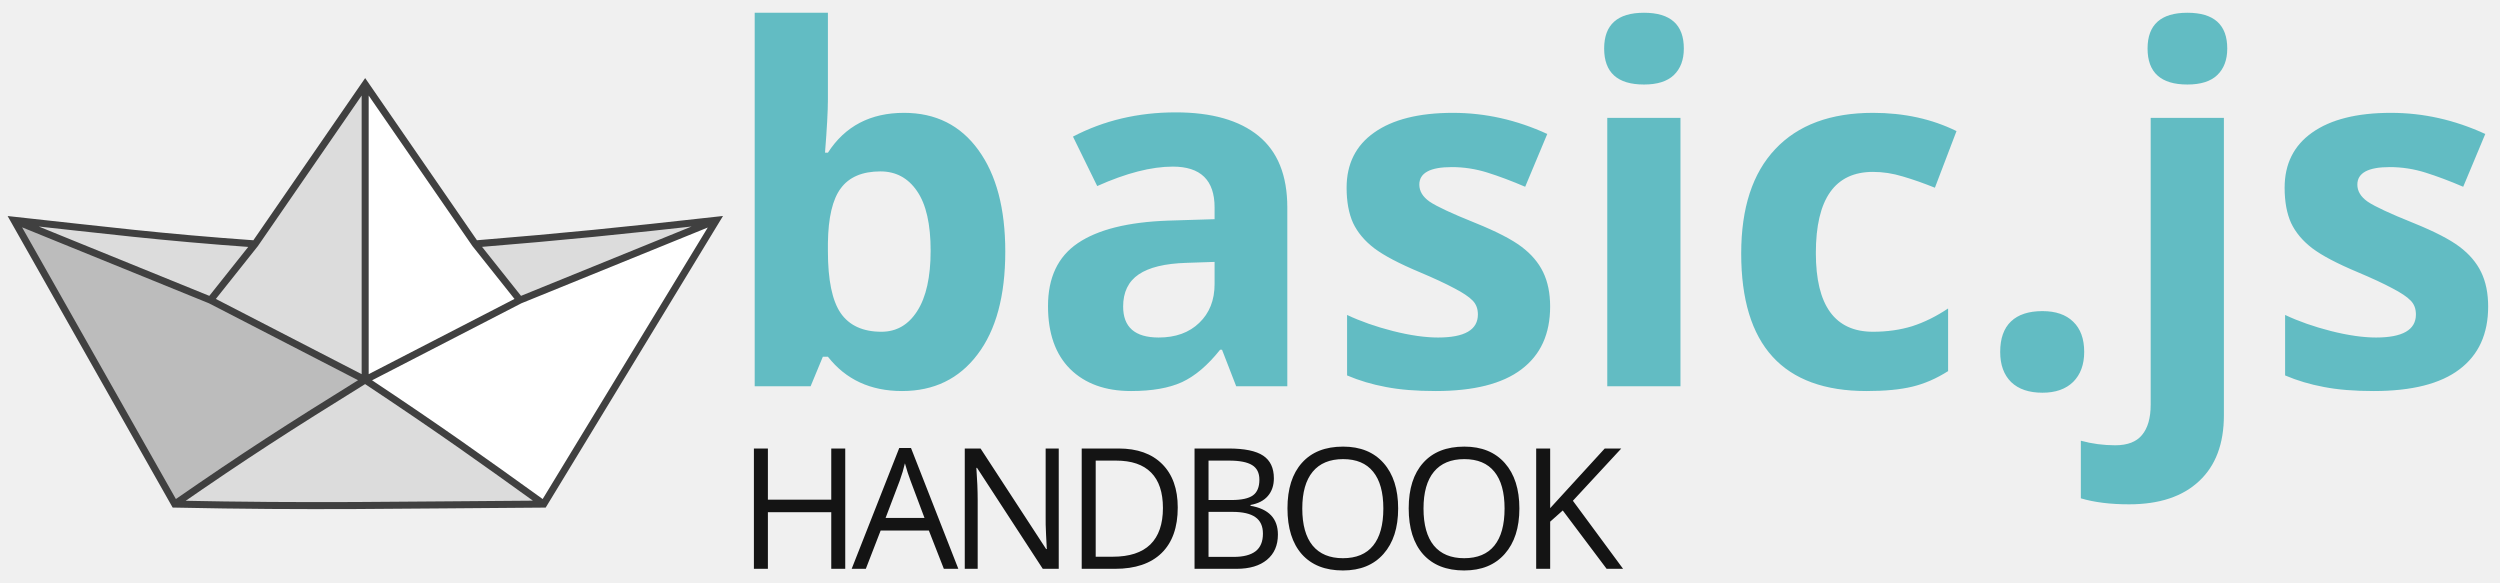
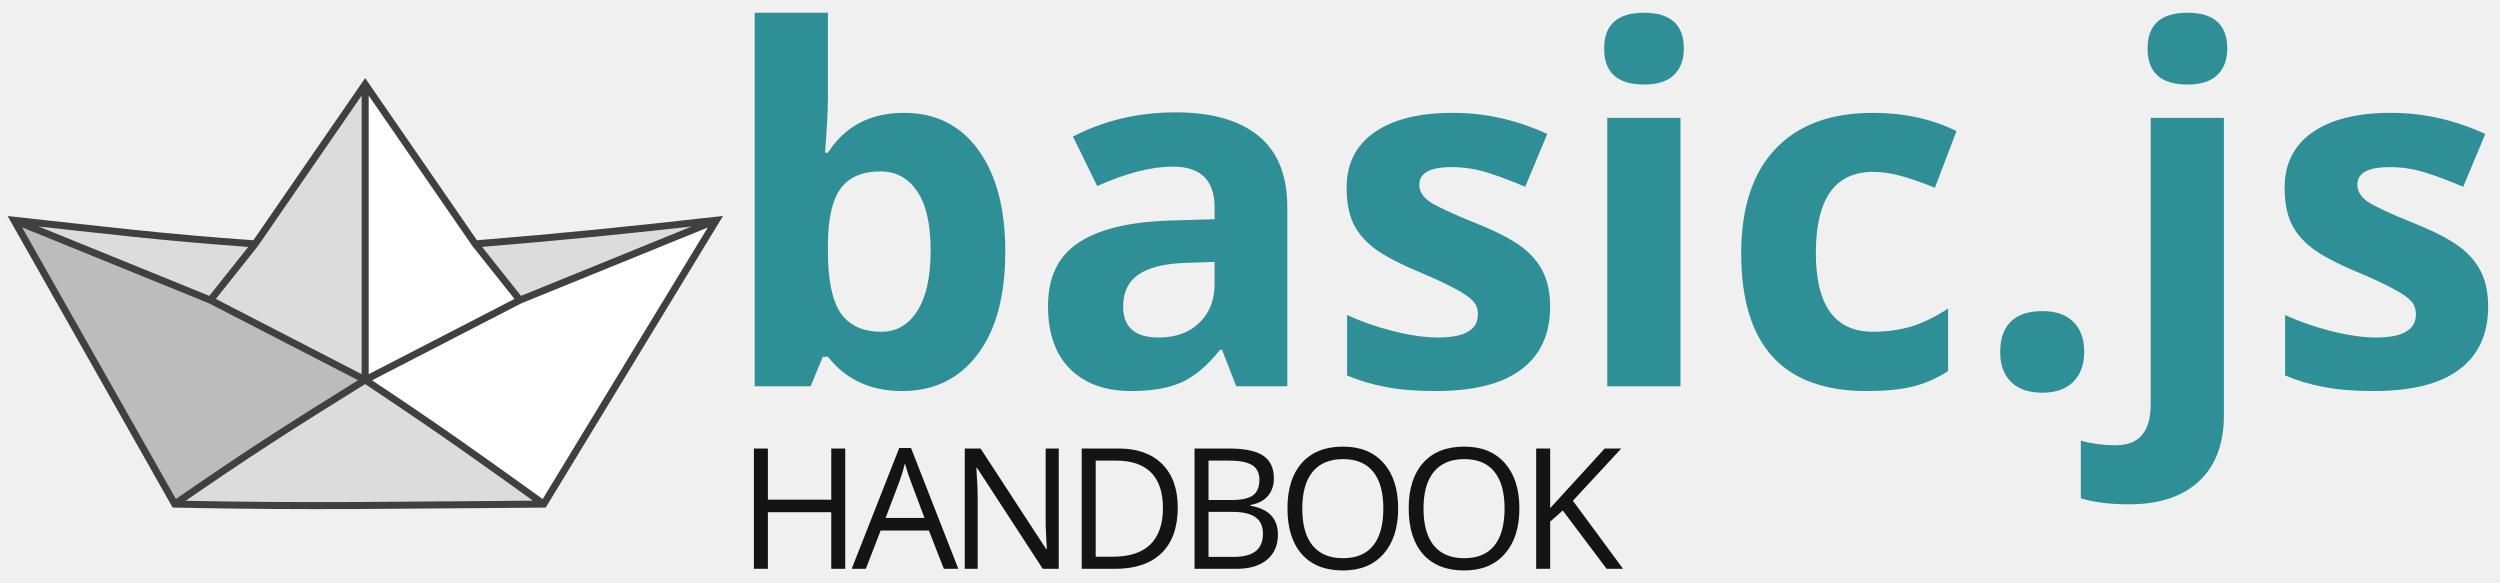
<svg xmlns="http://www.w3.org/2000/svg" width="356" height="83" viewBox="105 121 356 83" fill="none">
-   <path opacity="0.95" d="M233.729 137.069C238.24 137.069 241.772 138.835 244.324 142.367C246.876 145.876 248.152 150.696 248.152 156.825C248.152 163.137 246.831 168.025 244.188 171.488C241.567 174.952 237.99 176.684 233.455 176.684C228.966 176.684 225.446 175.054 222.894 171.796H222.176L220.433 176H212.469V122.816H222.894V135.189C222.894 136.762 222.757 139.28 222.483 142.743H222.894C225.332 138.961 228.943 137.069 233.729 137.069ZM230.379 145.409C227.804 145.409 225.924 146.207 224.739 147.802C223.554 149.374 222.939 151.983 222.894 155.629V156.757C222.894 160.858 223.497 163.798 224.705 165.575C225.936 167.353 227.872 168.241 230.516 168.241C232.658 168.241 234.355 167.261 235.608 165.302C236.884 163.319 237.522 160.448 237.522 156.688C237.522 152.929 236.884 150.115 235.608 148.246C234.332 146.355 232.589 145.409 230.379 145.409ZM281.033 176L279.017 170.805H278.743C276.989 173.015 275.177 174.553 273.309 175.419C271.463 176.262 269.048 176.684 266.062 176.684C262.394 176.684 259.5 175.635 257.381 173.539C255.285 171.443 254.236 168.458 254.236 164.584C254.236 160.528 255.649 157.543 258.475 155.629C261.323 153.692 265.607 152.621 271.326 152.416L277.957 152.211V150.536C277.957 146.662 275.975 144.726 272.01 144.726C268.956 144.726 265.368 145.648 261.243 147.494L257.791 140.453C262.189 138.152 267.065 137.001 272.42 137.001C277.547 137.001 281.478 138.118 284.212 140.351C286.946 142.584 288.313 145.979 288.313 150.536V176H281.033ZM277.957 158.295L273.924 158.432C270.893 158.523 268.637 159.07 267.156 160.072C265.675 161.075 264.935 162.602 264.935 164.652C264.935 167.592 266.621 169.062 269.993 169.062C272.409 169.062 274.334 168.367 275.77 166.977C277.228 165.587 277.957 163.741 277.957 161.439V158.295ZM325.74 164.652C325.74 168.572 324.373 171.557 321.639 173.607C318.927 175.658 314.86 176.684 309.437 176.684C306.657 176.684 304.287 176.49 302.327 176.103C300.368 175.738 298.533 175.191 296.824 174.462V165.849C298.761 166.76 300.937 167.523 303.353 168.139C305.791 168.754 307.933 169.062 309.778 169.062C313.561 169.062 315.452 167.968 315.452 165.78C315.452 164.96 315.201 164.299 314.7 163.798C314.199 163.274 313.333 162.693 312.103 162.055C310.872 161.394 309.231 160.631 307.181 159.765C304.241 158.534 302.076 157.395 300.687 156.347C299.319 155.299 298.317 154.102 297.679 152.758C297.063 151.391 296.756 149.716 296.756 147.733C296.756 144.338 298.066 141.718 300.687 139.872C303.33 138.004 307.067 137.069 311.897 137.069C316.5 137.069 320.978 138.072 325.33 140.077L322.186 147.597C320.271 146.776 318.483 146.104 316.819 145.58C315.156 145.056 313.458 144.794 311.727 144.794C308.65 144.794 307.112 145.626 307.112 147.289C307.112 148.223 307.602 149.032 308.582 149.716C309.585 150.399 311.761 151.413 315.11 152.758C318.095 153.965 320.283 155.093 321.673 156.142C323.063 157.19 324.088 158.397 324.749 159.765C325.41 161.132 325.74 162.761 325.74 164.652ZM333.431 127.909C333.431 124.514 335.322 122.816 339.104 122.816C342.887 122.816 344.778 124.514 344.778 127.909C344.778 129.527 344.3 130.792 343.343 131.703C342.409 132.592 340.996 133.036 339.104 133.036C335.322 133.036 333.431 131.327 333.431 127.909ZM344.3 176H333.875V137.787H344.3V176ZM370.789 176.684C358.895 176.684 352.947 170.155 352.947 157.099C352.947 150.604 354.565 145.648 357.801 142.23C361.036 138.79 365.674 137.069 371.712 137.069C376.132 137.069 380.097 137.935 383.606 139.667L380.53 147.733C378.89 147.073 377.363 146.537 375.95 146.127C374.537 145.694 373.125 145.478 371.712 145.478C366.289 145.478 363.577 149.328 363.577 157.03C363.577 164.504 366.289 168.241 371.712 168.241C373.717 168.241 375.574 167.979 377.283 167.455C378.992 166.908 380.701 166.065 382.41 164.926V173.847C380.724 174.918 379.015 175.658 377.283 176.068C375.574 176.479 373.41 176.684 370.789 176.684ZM389.827 171.112C389.827 169.198 390.34 167.751 391.365 166.771C392.391 165.792 393.883 165.302 395.843 165.302C397.734 165.302 399.192 165.803 400.218 166.806C401.266 167.808 401.79 169.244 401.79 171.112C401.79 172.912 401.266 174.337 400.218 175.385C399.17 176.41 397.711 176.923 395.843 176.923C393.929 176.923 392.448 176.422 391.399 175.419C390.351 174.394 389.827 172.958 389.827 171.112ZM408.182 192.816C405.516 192.816 403.226 192.532 401.312 191.962V183.759C402.907 184.192 404.536 184.408 406.199 184.408C407.954 184.408 409.23 183.918 410.027 182.938C410.848 181.959 411.258 180.512 411.258 178.598V137.787H421.683V180.136C421.683 184.192 420.509 187.313 418.162 189.501C415.815 191.711 412.488 192.816 408.182 192.816ZM410.813 127.909C410.813 124.514 412.705 122.816 416.487 122.816C420.27 122.816 422.161 124.514 422.161 127.909C422.161 129.527 421.683 130.792 420.726 131.703C419.791 132.592 418.379 133.036 416.487 133.036C412.705 133.036 410.813 131.327 410.813 127.909ZM459.314 164.652C459.314 168.572 457.947 171.557 455.213 173.607C452.501 175.658 448.434 176.684 443.011 176.684C440.231 176.684 437.861 176.49 435.901 176.103C433.942 175.738 432.107 175.191 430.398 174.462V165.849C432.335 166.76 434.511 167.523 436.927 168.139C439.365 168.754 441.507 169.062 443.353 169.062C447.135 169.062 449.026 167.968 449.026 165.78C449.026 164.96 448.776 164.299 448.274 163.798C447.773 163.274 446.907 162.693 445.677 162.055C444.446 161.394 442.806 160.631 440.755 159.765C437.815 158.534 435.651 157.395 434.261 156.347C432.894 155.299 431.891 154.102 431.253 152.758C430.638 151.391 430.33 149.716 430.33 147.733C430.33 144.338 431.64 141.718 434.261 139.872C436.904 138.004 440.641 137.069 445.472 137.069C450.075 137.069 454.552 138.072 458.904 140.077L455.76 147.597C453.846 146.776 452.057 146.104 450.394 145.58C448.73 145.056 447.033 144.794 445.301 144.794C442.225 144.794 440.687 145.626 440.687 147.289C440.687 148.223 441.176 149.032 442.156 149.716C443.159 150.399 445.335 151.413 448.685 152.758C451.67 153.965 453.857 155.093 455.247 156.142C456.637 157.19 457.662 158.397 458.323 159.765C458.984 161.132 459.314 162.761 459.314 164.652Z" fill="#5BBAC1" />
+   <path d="M233.729 137.069C238.24 137.069 241.772 138.835 244.324 142.367C246.876 145.876 248.152 150.696 248.152 156.825C248.152 163.137 246.831 168.025 244.188 171.488C241.567 174.952 237.99 176.684 233.455 176.684C228.966 176.684 225.446 175.054 222.894 171.796H222.176L220.433 176H212.469V122.816H222.894V135.189C222.894 136.762 222.757 139.28 222.483 142.743H222.894C225.332 138.961 228.943 137.069 233.729 137.069ZM230.379 145.409C227.804 145.409 225.924 146.207 224.739 147.802C223.554 149.374 222.939 151.983 222.894 155.629V156.757C222.894 160.858 223.497 163.798 224.705 165.575C225.936 167.353 227.872 168.241 230.516 168.241C232.658 168.241 234.355 167.261 235.608 165.302C236.884 163.319 237.522 160.448 237.522 156.688C237.522 152.929 236.884 150.115 235.608 148.246C234.332 146.355 232.589 145.409 230.379 145.409ZM281.033 176L279.017 170.805H278.743C276.989 173.015 275.177 174.553 273.309 175.419C271.463 176.262 269.048 176.684 266.062 176.684C262.394 176.684 259.5 175.635 257.381 173.539C255.285 171.443 254.236 168.458 254.236 164.584C254.236 160.528 255.649 157.543 258.475 155.629C261.323 153.692 265.607 152.621 271.326 152.416L277.957 152.211V150.536C277.957 146.662 275.975 144.726 272.01 144.726C268.956 144.726 265.368 145.648 261.243 147.494L257.791 140.453C262.189 138.152 267.065 137.001 272.42 137.001C277.547 137.001 281.478 138.118 284.212 140.351C286.946 142.584 288.313 145.979 288.313 150.536V176H281.033ZM277.957 158.295L273.924 158.432C270.893 158.523 268.637 159.07 267.156 160.072C265.675 161.075 264.935 162.602 264.935 164.652C264.935 167.592 266.621 169.062 269.993 169.062C272.409 169.062 274.334 168.367 275.77 166.977C277.228 165.587 277.957 163.741 277.957 161.439V158.295ZM325.74 164.652C325.74 168.572 324.373 171.557 321.639 173.607C318.927 175.658 314.86 176.684 309.437 176.684C306.657 176.684 304.287 176.49 302.327 176.103C300.368 175.738 298.533 175.191 296.824 174.462V165.849C298.761 166.76 300.937 167.523 303.353 168.139C305.791 168.754 307.933 169.062 309.778 169.062C313.561 169.062 315.452 167.968 315.452 165.78C315.452 164.96 315.201 164.299 314.7 163.798C314.199 163.274 313.333 162.693 312.103 162.055C310.872 161.394 309.231 160.631 307.181 159.765C304.241 158.534 302.076 157.395 300.687 156.347C299.319 155.299 298.317 154.102 297.679 152.758C297.063 151.391 296.756 149.716 296.756 147.733C296.756 144.338 298.066 141.718 300.687 139.872C303.33 138.004 307.067 137.069 311.897 137.069C316.5 137.069 320.978 138.072 325.33 140.077L322.186 147.597C320.271 146.776 318.483 146.104 316.819 145.58C315.156 145.056 313.458 144.794 311.727 144.794C308.65 144.794 307.112 145.626 307.112 147.289C307.112 148.223 307.602 149.032 308.582 149.716C309.585 150.399 311.761 151.413 315.11 152.758C318.095 153.965 320.283 155.093 321.673 156.142C323.063 157.19 324.088 158.397 324.749 159.765C325.41 161.132 325.74 162.761 325.74 164.652ZM333.431 127.909C333.431 124.514 335.322 122.816 339.104 122.816C342.887 122.816 344.778 124.514 344.778 127.909C344.778 129.527 344.3 130.792 343.343 131.703C342.409 132.592 340.996 133.036 339.104 133.036C335.322 133.036 333.431 131.327 333.431 127.909ZM344.3 176H333.875V137.787H344.3V176ZM370.789 176.684C358.895 176.684 352.947 170.155 352.947 157.099C352.947 150.604 354.565 145.648 357.801 142.23C361.036 138.79 365.674 137.069 371.712 137.069C376.132 137.069 380.097 137.935 383.606 139.667L380.53 147.733C378.89 147.073 377.363 146.537 375.95 146.127C374.537 145.694 373.125 145.478 371.712 145.478C366.289 145.478 363.577 149.328 363.577 157.03C363.577 164.504 366.289 168.241 371.712 168.241C373.717 168.241 375.574 167.979 377.283 167.455C378.992 166.908 380.701 166.065 382.41 164.926V173.847C380.724 174.918 379.015 175.658 377.283 176.068C375.574 176.479 373.41 176.684 370.789 176.684ZM389.827 171.112C389.827 169.198 390.34 167.751 391.365 166.771C392.391 165.792 393.883 165.302 395.843 165.302C397.734 165.302 399.192 165.803 400.218 166.806C401.266 167.808 401.79 169.244 401.79 171.112C401.79 172.912 401.266 174.337 400.218 175.385C399.17 176.41 397.711 176.923 395.843 176.923C393.929 176.923 392.448 176.422 391.399 175.419C390.351 174.394 389.827 172.958 389.827 171.112ZM408.182 192.816C405.516 192.816 403.226 192.532 401.312 191.962V183.759C402.907 184.192 404.536 184.408 406.199 184.408C407.954 184.408 409.23 183.918 410.027 182.938C410.848 181.959 411.258 180.512 411.258 178.598V137.787H421.683V180.136C421.683 184.192 420.509 187.313 418.162 189.501C415.815 191.711 412.488 192.816 408.182 192.816ZM410.813 127.909C410.813 124.514 412.705 122.816 416.487 122.816C420.27 122.816 422.161 124.514 422.161 127.909C422.161 129.527 421.683 130.792 420.726 131.703C419.791 132.592 418.379 133.036 416.487 133.036C412.705 133.036 410.813 131.327 410.813 127.909ZM459.314 164.652C459.314 168.572 457.947 171.557 455.213 173.607C452.501 175.658 448.434 176.684 443.011 176.684C440.231 176.684 437.861 176.49 435.901 176.103C433.942 175.738 432.107 175.191 430.398 174.462V165.849C432.335 166.76 434.511 167.523 436.927 168.139C439.365 168.754 441.507 169.062 443.353 169.062C447.135 169.062 449.026 167.968 449.026 165.78C449.026 164.96 448.776 164.299 448.274 163.798C447.773 163.274 446.907 162.693 445.677 162.055C444.446 161.394 442.806 160.631 440.755 159.765C437.815 158.534 435.651 157.395 434.261 156.347C432.894 155.299 431.891 154.102 431.253 152.758C430.638 151.391 430.33 149.716 430.33 147.733C430.33 144.338 431.64 141.718 434.261 139.872C436.904 138.004 440.641 137.069 445.472 137.069C450.075 137.069 454.552 138.072 458.904 140.077L455.76 147.597C453.846 146.776 452.057 146.104 450.394 145.58C448.73 145.056 447.033 144.794 445.301 144.794C442.225 144.794 440.687 145.626 440.687 147.289C440.687 148.223 441.176 149.032 442.156 149.716C443.159 150.399 445.335 151.413 448.685 152.758C451.67 153.965 453.857 155.093 455.247 156.142C456.637 157.19 457.662 158.397 458.323 159.765C458.984 161.132 459.314 162.761 459.314 164.652Z" fill="#2E8F97" />
  <path d="M225.363 202H223.371V193.938H214.348V202H212.355V184.867H214.348V192.156H223.371V184.867H225.363V202ZM239.404 202L237.271 196.551H230.404L228.294 202H226.279L233.052 184.797H234.728L241.466 202H239.404ZM236.65 194.758L234.658 189.449C234.4 188.777 234.134 187.953 233.861 186.977C233.689 187.727 233.443 188.551 233.122 189.449L231.107 194.758H236.65ZM255.765 202H253.491L244.128 187.621H244.034C244.159 189.309 244.222 190.855 244.222 192.262V202H242.382V184.867H244.632L253.972 199.188H254.065C254.05 198.977 254.015 198.301 253.96 197.16C253.905 196.012 253.886 195.191 253.901 194.699V184.867H255.765V202ZM272.711 193.27C272.711 196.098 271.942 198.262 270.403 199.762C268.871 201.254 266.664 202 263.782 202H259.035V184.867H264.285C266.95 184.867 269.02 185.605 270.496 187.082C271.973 188.559 272.711 190.621 272.711 193.27ZM270.602 193.34C270.602 191.105 270.039 189.422 268.914 188.289C267.797 187.156 266.133 186.59 263.922 186.59H261.028V200.277H263.453C265.828 200.277 267.614 199.695 268.809 198.531C270.004 197.359 270.602 195.629 270.602 193.34ZM275.103 184.867H279.943C282.217 184.867 283.861 185.207 284.877 185.887C285.892 186.566 286.4 187.641 286.4 189.109C286.4 190.125 286.115 190.965 285.545 191.629C284.982 192.285 284.158 192.711 283.072 192.906V193.023C285.674 193.469 286.974 194.836 286.974 197.125C286.974 198.656 286.455 199.852 285.416 200.711C284.385 201.57 282.939 202 281.08 202H275.103V184.867ZM277.095 192.203H280.377C281.783 192.203 282.795 191.984 283.412 191.547C284.029 191.102 284.338 190.355 284.338 189.309C284.338 188.348 283.994 187.656 283.306 187.234C282.619 186.805 281.525 186.59 280.025 186.59H277.095V192.203ZM277.095 193.891V200.301H280.67C282.052 200.301 283.092 200.035 283.787 199.504C284.49 198.965 284.842 198.125 284.842 196.984C284.842 195.922 284.482 195.141 283.763 194.641C283.052 194.141 281.967 193.891 280.506 193.891H277.095ZM304.097 193.41C304.097 196.152 303.402 198.309 302.011 199.879C300.628 201.449 298.702 202.234 296.234 202.234C293.71 202.234 291.761 201.465 290.386 199.926C289.019 198.379 288.335 196.199 288.335 193.387C288.335 190.598 289.023 188.438 290.398 186.906C291.773 185.367 293.726 184.598 296.257 184.598C298.718 184.598 300.64 185.379 302.023 186.941C303.405 188.504 304.097 190.66 304.097 193.41ZM290.445 193.41C290.445 195.73 290.937 197.492 291.921 198.695C292.913 199.891 294.351 200.488 296.234 200.488C298.132 200.488 299.566 199.891 300.534 198.695C301.503 197.5 301.988 195.738 301.988 193.41C301.988 191.105 301.503 189.359 300.534 188.172C299.573 186.977 298.148 186.379 296.257 186.379C294.359 186.379 292.913 186.98 291.921 188.184C290.937 189.379 290.445 191.121 290.445 193.41ZM321.36 193.41C321.36 196.152 320.665 198.309 319.274 199.879C317.891 201.449 315.965 202.234 313.497 202.234C310.973 202.234 309.024 201.465 307.649 199.926C306.282 198.379 305.598 196.199 305.598 193.387C305.598 190.598 306.286 188.438 307.661 186.906C309.036 185.367 310.989 184.598 313.52 184.598C315.981 184.598 317.903 185.379 319.286 186.941C320.669 188.504 321.36 190.66 321.36 193.41ZM307.708 193.41C307.708 195.73 308.2 197.492 309.184 198.695C310.176 199.891 311.614 200.488 313.497 200.488C315.395 200.488 316.829 199.891 317.798 198.695C318.766 197.5 319.251 195.738 319.251 193.41C319.251 191.105 318.766 189.359 317.798 188.172C316.837 186.977 315.411 186.379 313.52 186.379C311.622 186.379 310.176 186.98 309.184 188.184C308.2 189.379 307.708 191.121 307.708 193.41ZM336.127 202H333.783L327.537 193.691L325.744 195.285V202H323.752V184.867H325.744V193.363L333.514 184.867H335.869L328.979 192.309L336.127 202Z" fill="#141414" />
  <path d="M157 175.101V133L141.328 155.734L134.966 163.734L157 175.101Z" fill="#DCDCDC" />
  <path d="M129.881 192.783C149.595 193.196 161.124 192.917 182.424 192.783C173.34 186.251 167.897 182.339 157 175.101C145.945 181.959 139.995 185.775 129.881 192.783Z" fill="#DCDCDC" />
  <path d="M107 152.366L134.966 163.734L141.328 155.734C127.664 154.759 120.213 153.8 107 152.366Z" fill="#DCDCDC" />
  <path d="M179.034 163.734L207 152.366C193.318 153.892 185.717 154.665 172.672 155.734L179.034 163.734Z" fill="#DCDCDC" />
  <path d="M107 152.366L129.881 192.783C139.995 185.775 145.945 181.959 157 175.101L134.966 163.734L107 152.366Z" fill="#BCBCBC" />
  <path d="M157 175.101L179.034 163.734L172.672 155.734L157 133V175.101Z" fill="white" />
  <path d="M182.424 192.783L207 152.366L179.034 163.734L157 175.101C167.897 182.339 173.34 186.251 182.424 192.783Z" fill="white" />
  <path d="M141.328 155.734C127.664 154.759 120.213 153.8 107 152.366L129.881 192.783C149.595 193.196 161.124 192.917 182.424 192.783L207 152.366C193.318 153.892 185.717 154.665 172.672 155.734M107 152.366L134.966 163.734M129.881 192.783C139.995 185.775 145.945 181.959 157 175.101M182.424 192.783C173.34 186.251 167.897 182.339 157 175.101M207 152.366L179.034 163.734M157 175.101L179.034 163.734M157 175.101V133M157 175.101L134.966 163.734M134.966 163.734L141.328 155.734L157 133L172.672 155.734L179.034 163.734" stroke="#404040" />
</svg>
